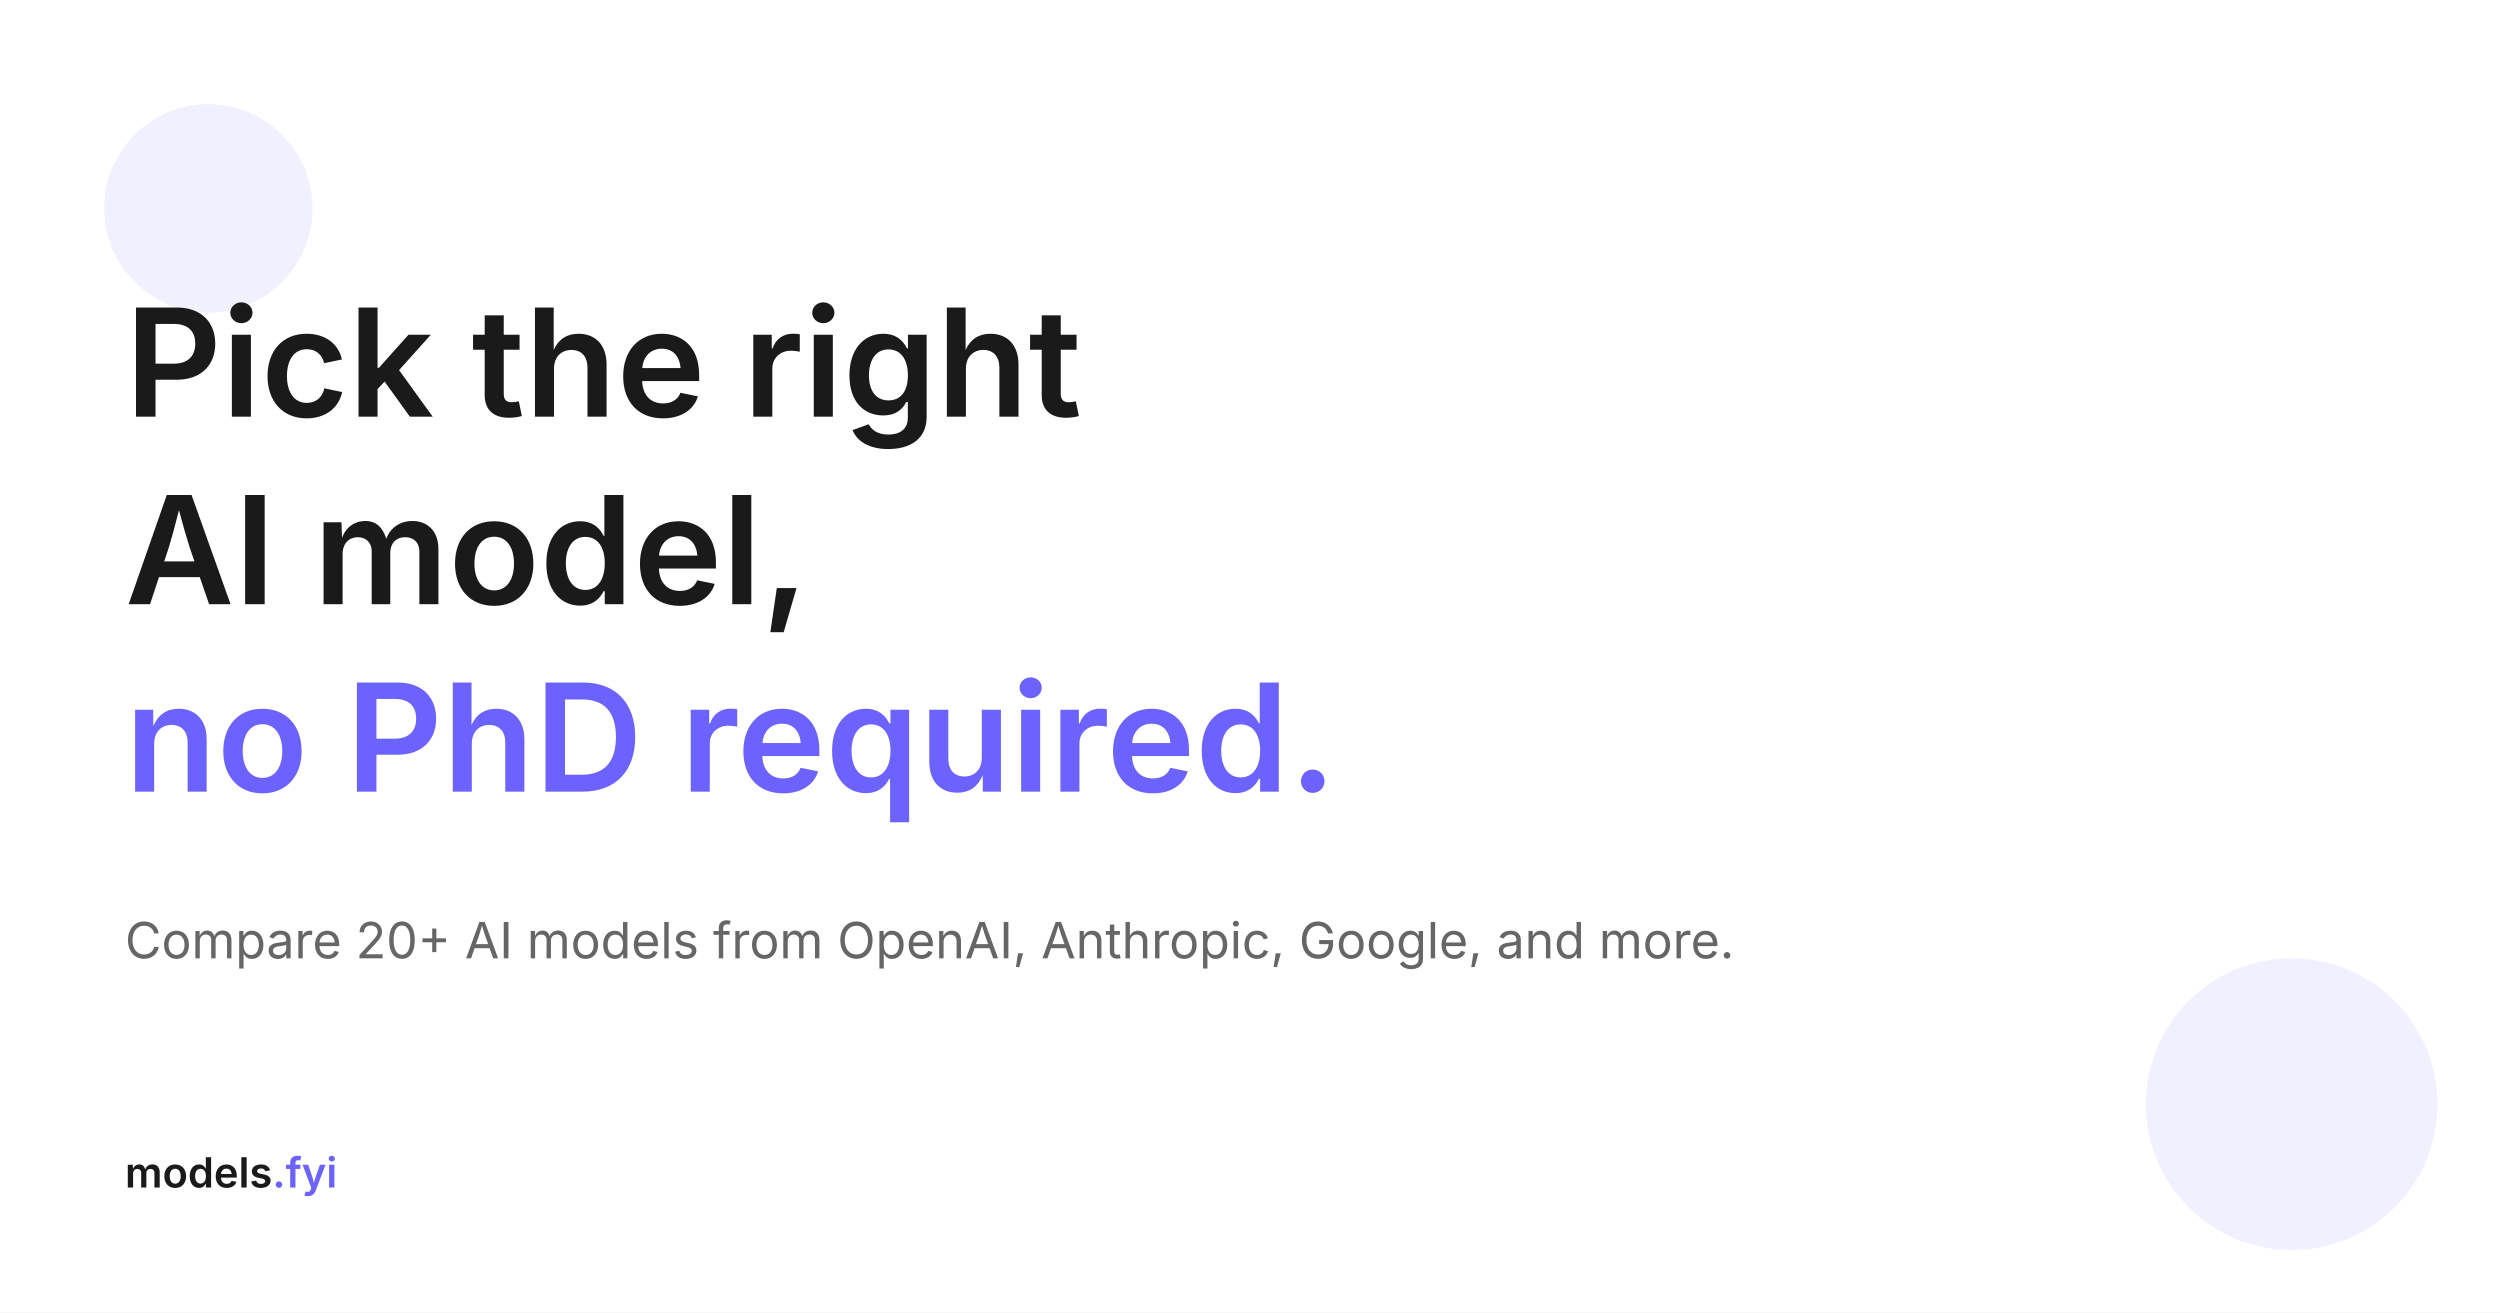
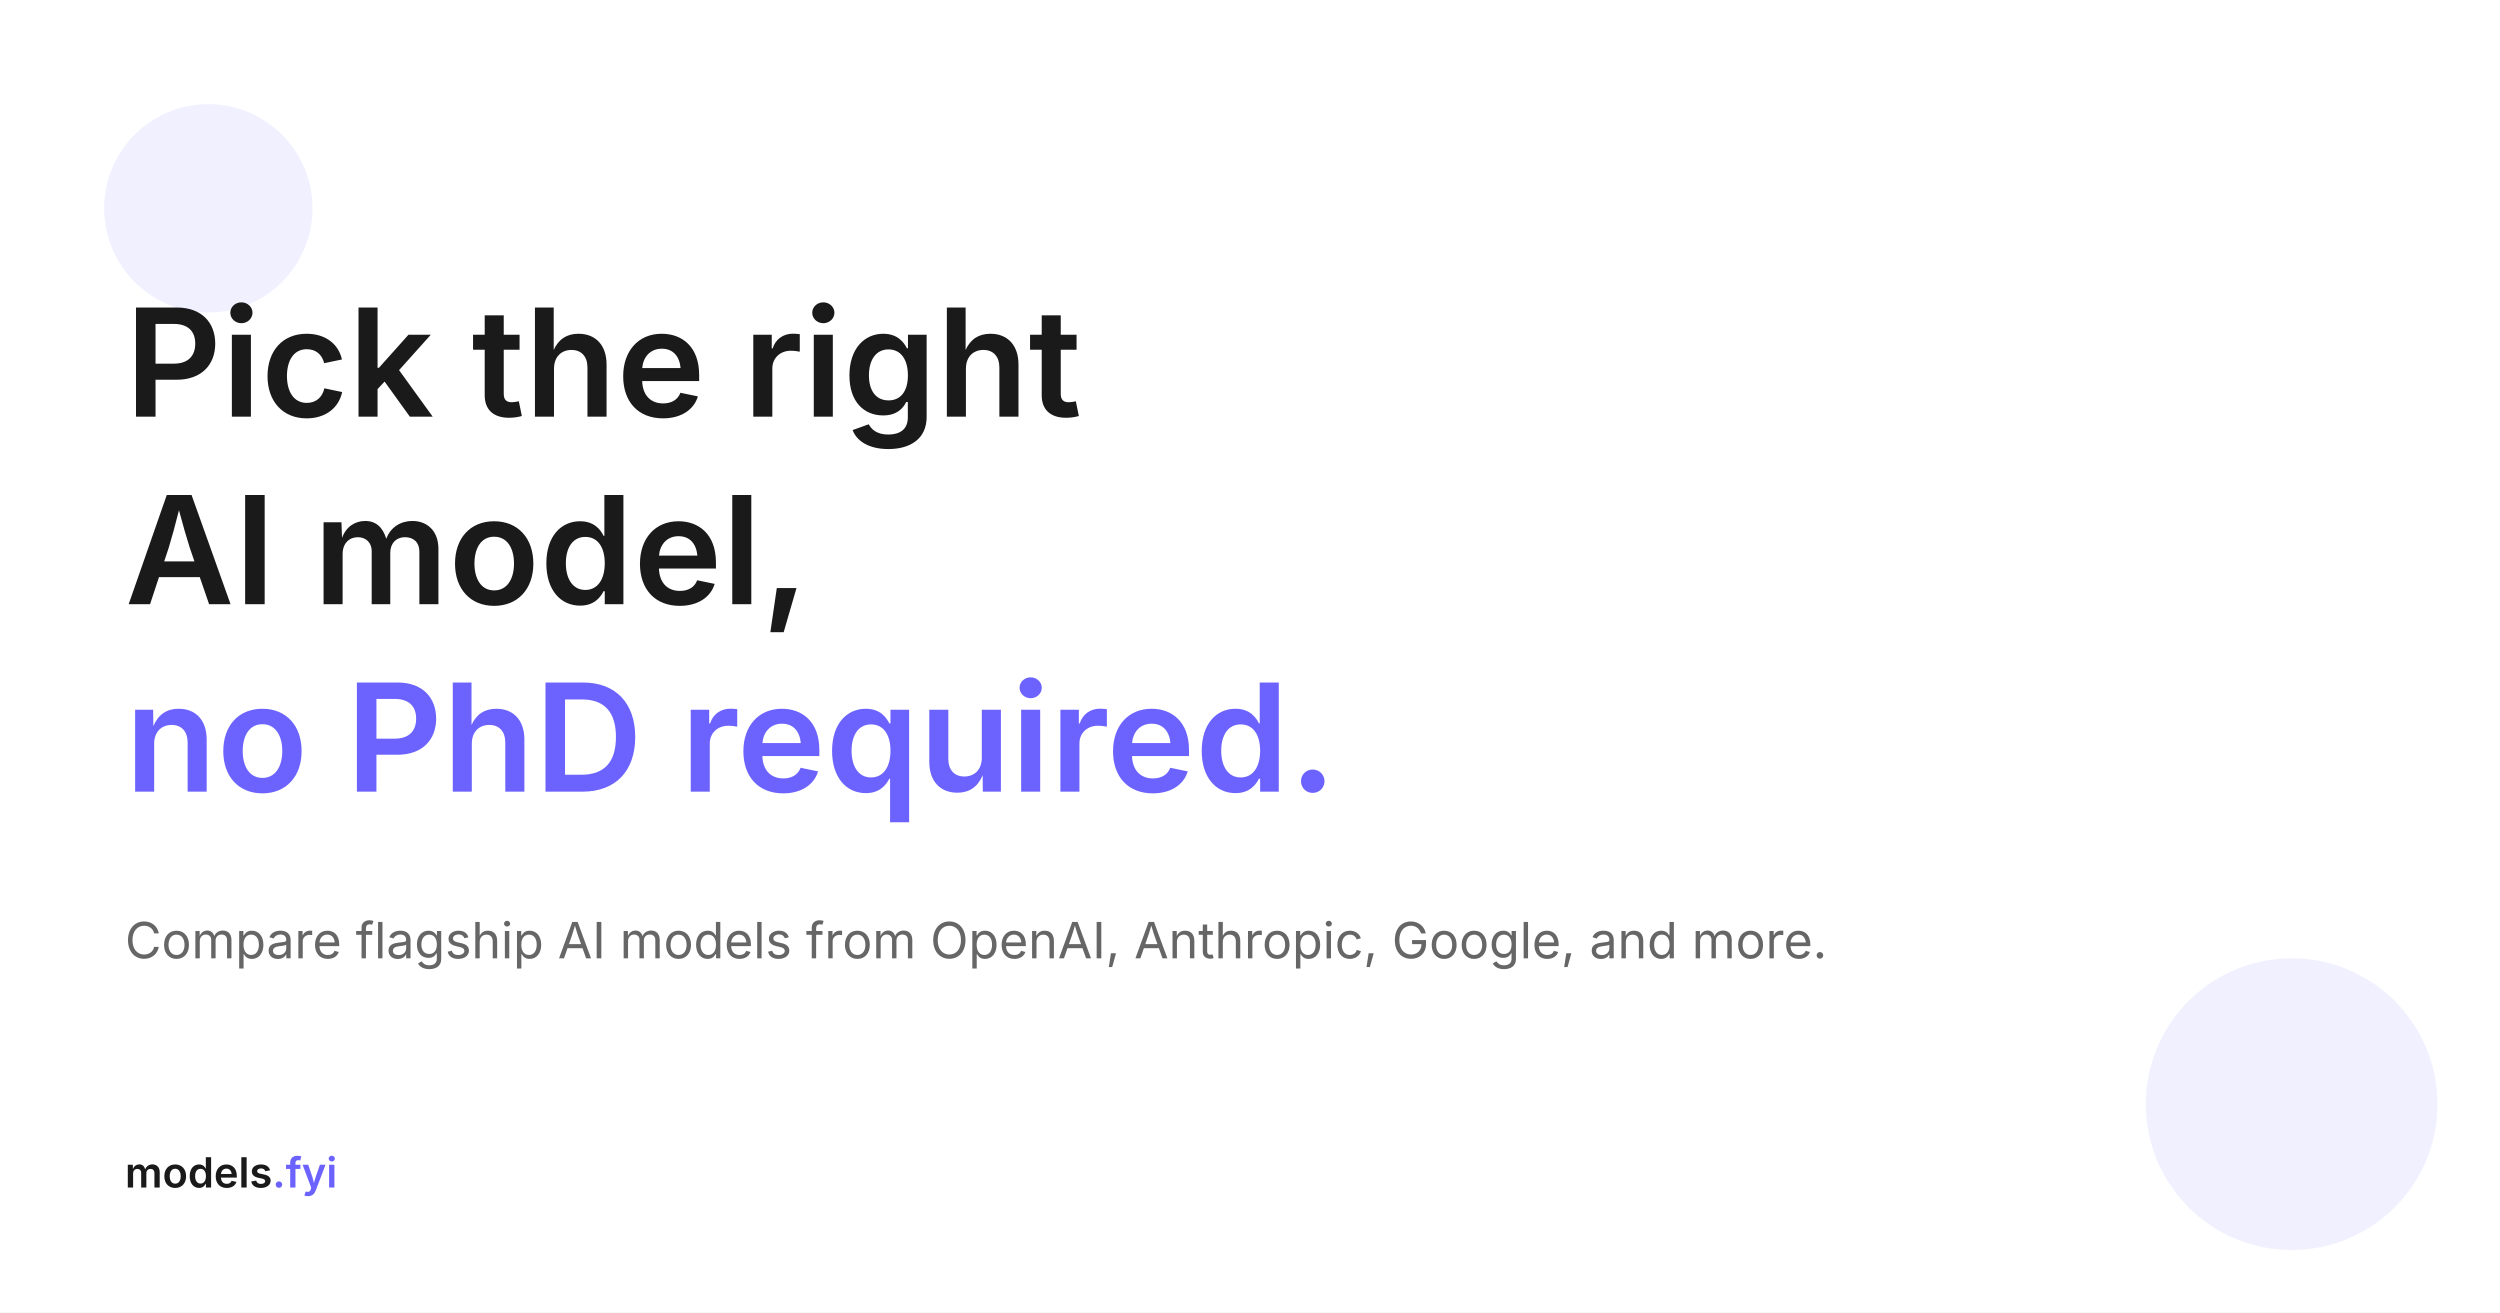
<svg xmlns="http://www.w3.org/2000/svg" width="1200" height="630" viewBox="0 0 1200 630">
  <rect width="1200" height="630" fill="#ffffff" />
  <circle cx="100" cy="100" r="50" fill="#6c63ff" opacity="0.1" />
  <circle cx="1100" cy="530" r="70" fill="#6c63ff" opacity="0.1" />
  <text x="60" y="200" font-family="system-ui, -apple-system, sans-serif" font-size="72" font-weight="600" fill="#1a1a1a">
    Pick the right
  </text>
  <text x="60" y="290" font-family="system-ui, -apple-system, sans-serif" font-size="72" font-weight="600" fill="#1a1a1a">
    AI model,
  </text>
  <text x="60" y="380" font-family="system-ui, -apple-system, sans-serif" font-size="72" font-weight="600" fill="#6c63ff">
    no PhD required.
  </text>
  <text x="60" y="460" font-family="system-ui, -apple-system, sans-serif" font-size="24" fill="#666666">
-     Compare 20+ AI models from OpenAI, Anthropic, Google, and more.
+     Compare flagship AI models from OpenAI, Anthropic, Google, and more.
  </text>
  <text x="60" y="570" font-family="system-ui, -apple-system, sans-serif" font-size="20" font-weight="600" fill="#1a1a1a">
    models<tspan fill="#6c63ff">.fyi</tspan>
  </text>
</svg>
